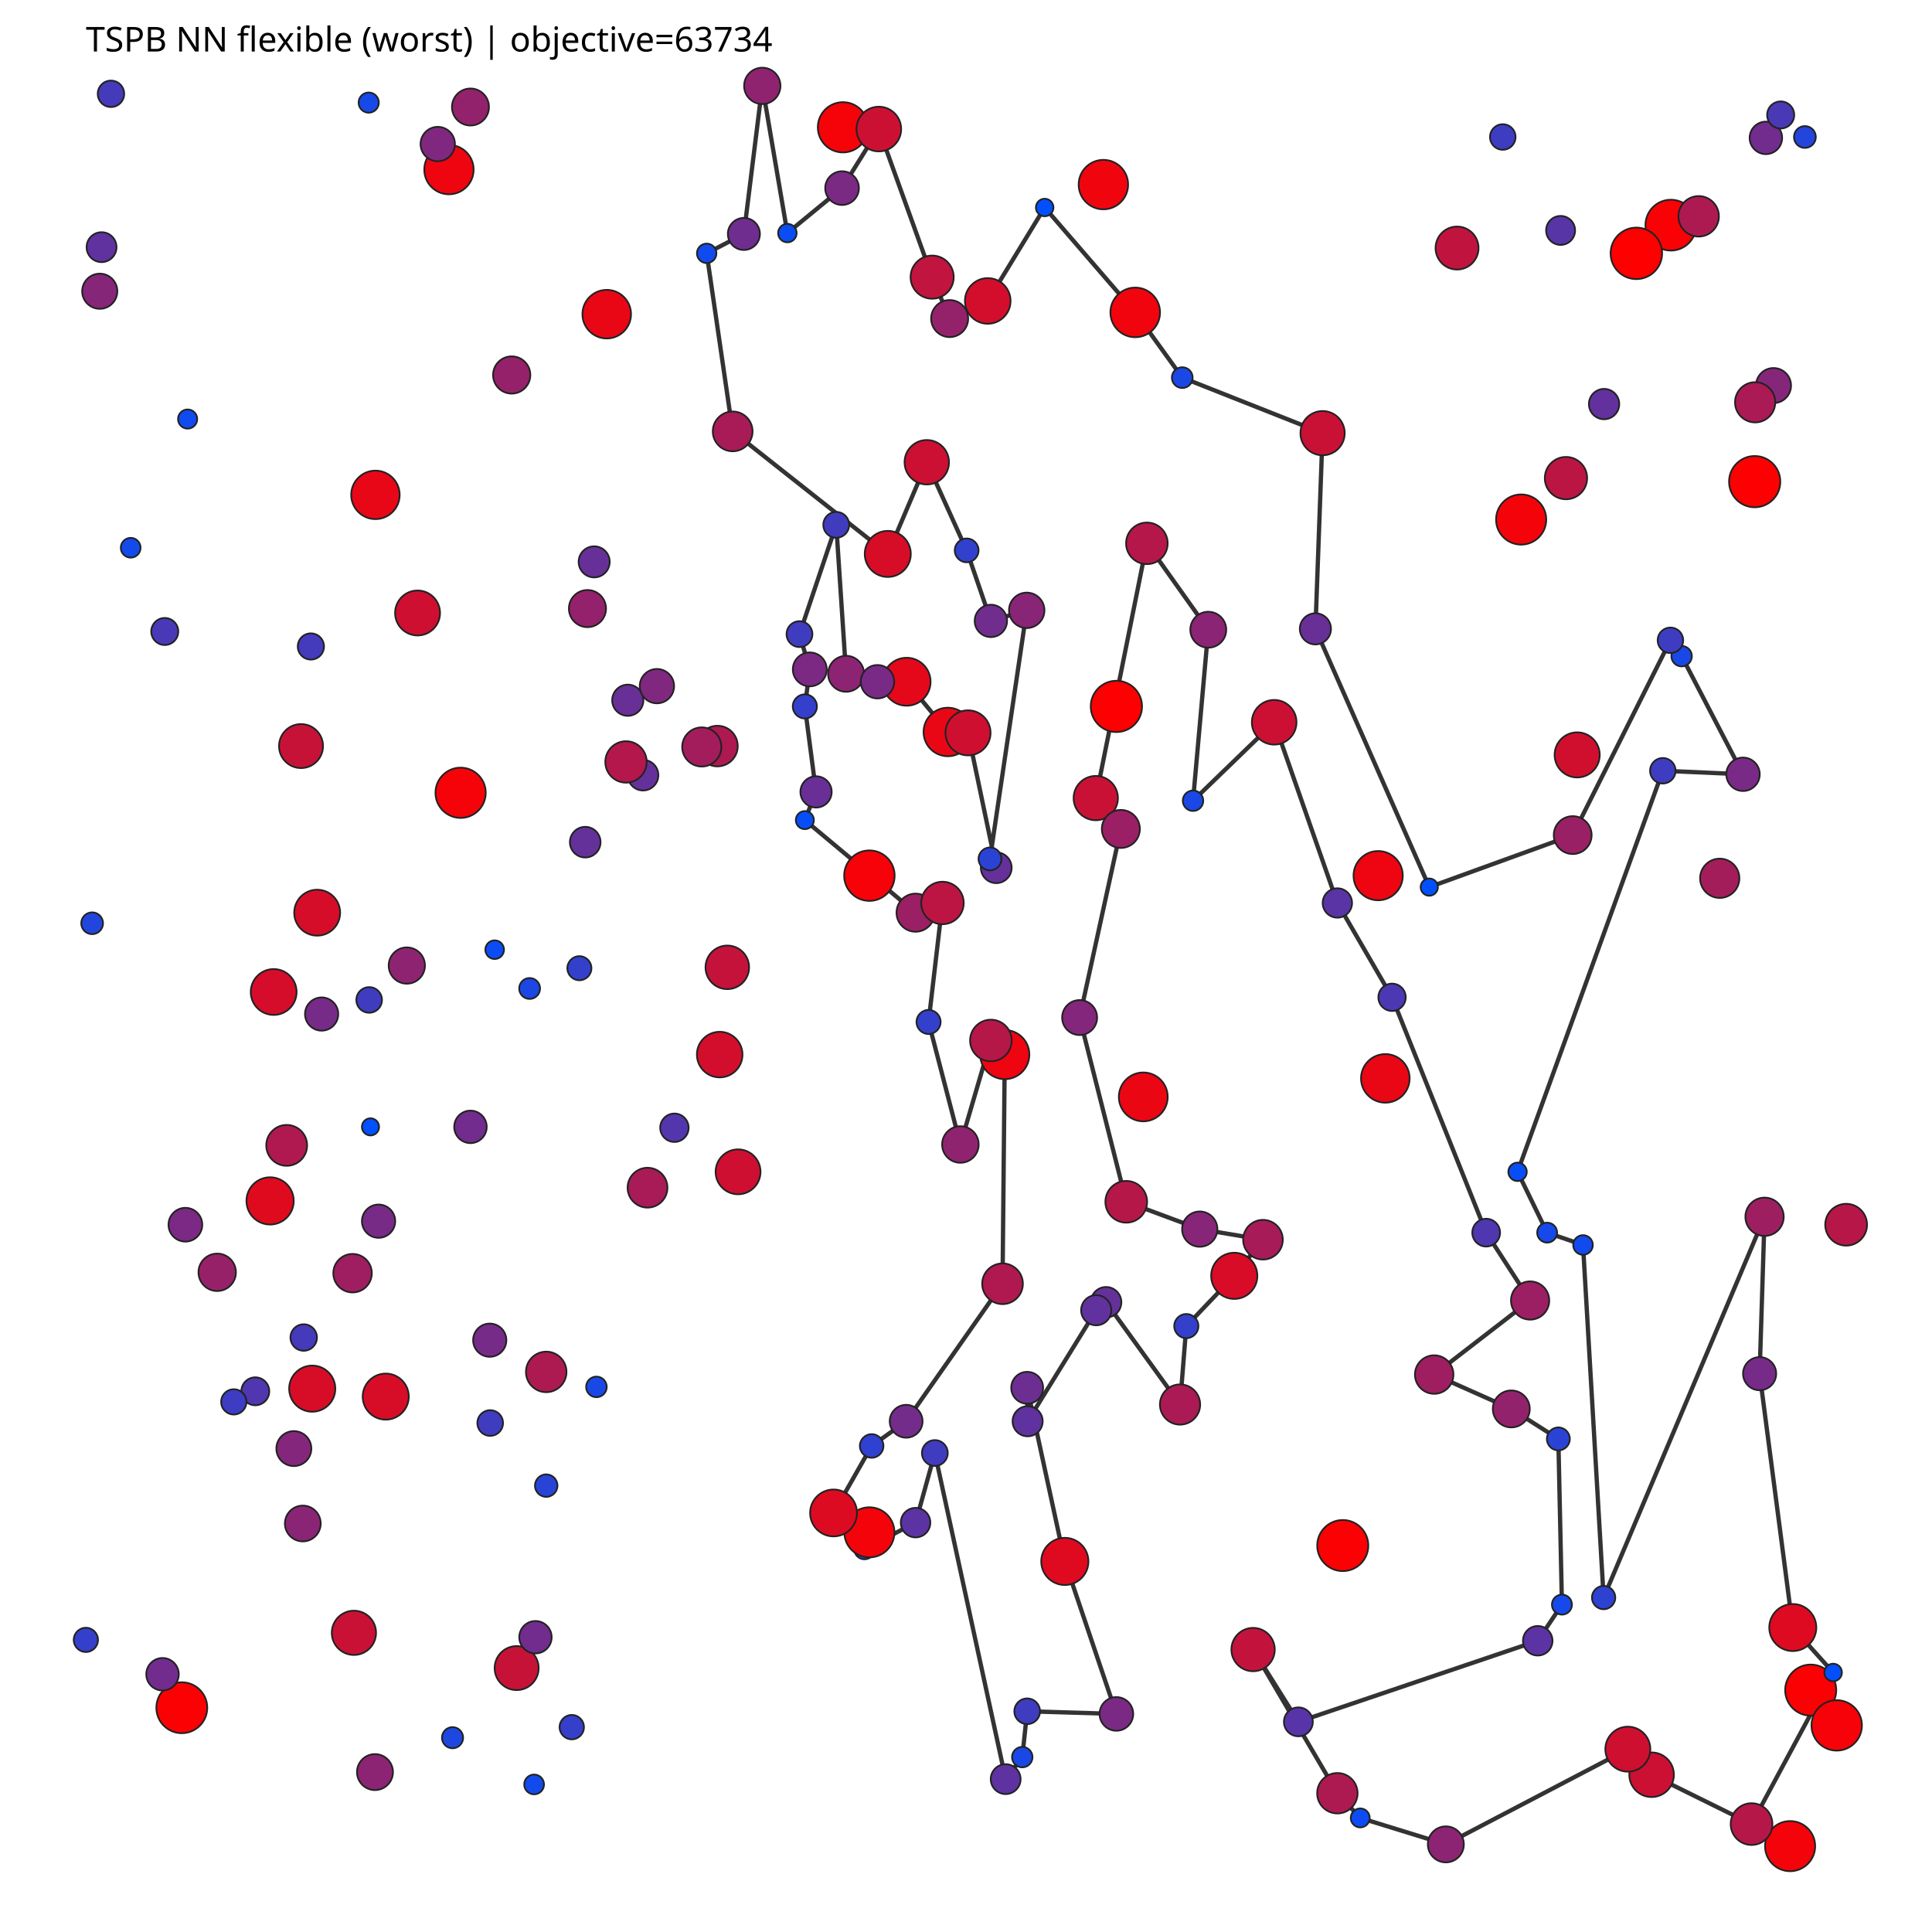
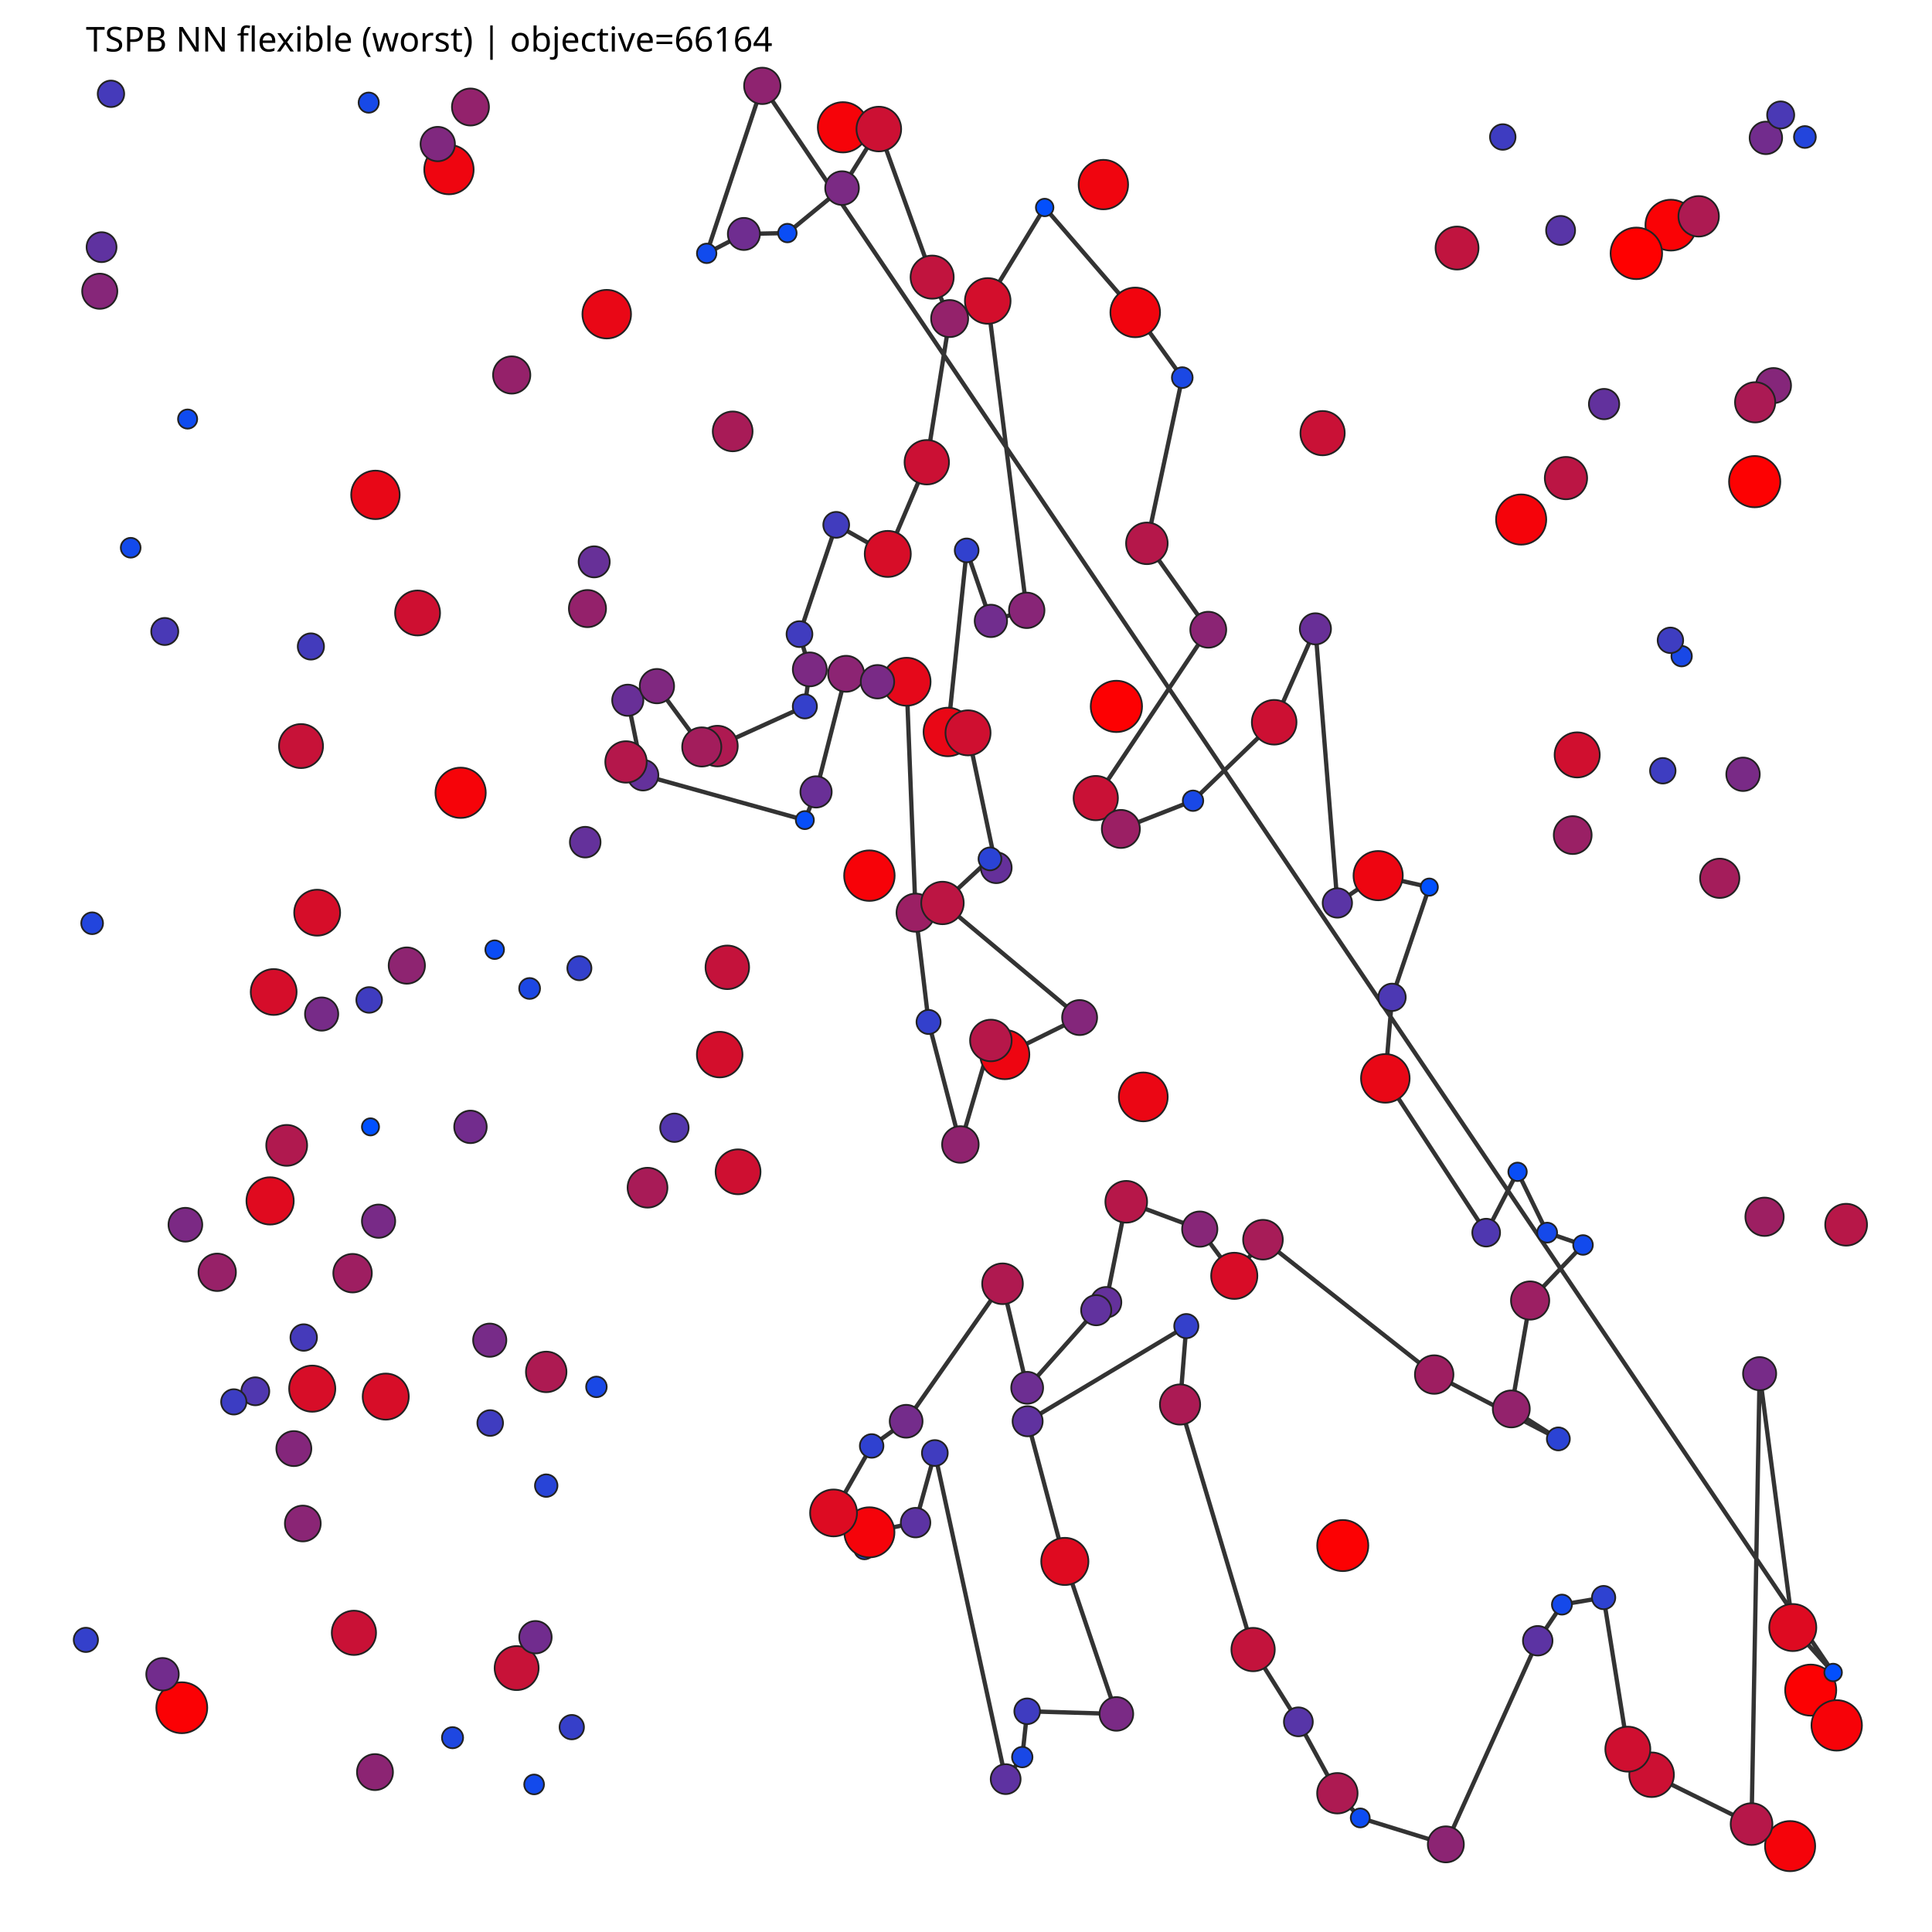
<svg xmlns="http://www.w3.org/2000/svg" width="900" height="900" viewBox="0 0 900 900">
  <rect width="100%" height="100%" fill="white" />
-   <text x="40" y="24" font-family="sans-serif" font-size="16">TSPB NN flexible (worst) | objective=63734</text>
-   <polyline fill="none" stroke="#333333" stroke-width="2" points="583.74,768.43 623.00,835.36 633.65,846.86 673.53,859.18 758.31,814.83 760.81,814.42 769.38,826.74 815.94,849.73 853.94,779.11 835.15,758.17 819.70,639.91 822.00,566.82 747.03,744.21 737.43,579.96 720.72,574.21 706.94,545.88 774.60,359.05 811.97,360.69 783.37,305.67 778.15,298.28 732.63,389.02 665.81,413.25 612.77,292.94 616.11,201.78 550.75,175.91 528.83,145.53 486.65,96.66 460.13,140.19 442.38,148.40 434.23,129.10 409.39,60.12 392.26,87.63 366.79,108.57 355.10,40.00 346.53,108.98 329.20,118.02 341.31,200.96 413.56,258.04 431.73,215.33 450.31,256.39 461.59,289.24 478.29,284.32 461.17,400.11 464.09,404.22 450.94,341.39 441.54,340.98 422.33,317.58 408.76,317.58 394.14,313.88 389.55,244.49 372.43,295.40 377.23,311.83 374.93,329.07 380.15,368.90 374.93,382.04 426.51,425.16 439.04,420.64 432.56,476.07 447.39,533.15 461.59,484.70 468.06,491.27 467.02,598.03 422.12,662.08 406.05,673.58 388.30,704.79 402.70,721.62 426.51,709.30 435.49,676.87 468.48,828.79 476.21,818.53 478.50,797.18 520.06,798.41 496.04,727.37 478.50,646.48 478.71,662.08 510.66,610.35 515.25,606.65 549.71,654.28 552.63,617.74 574.97,594.33 588.34,577.50 558.89,572.57 524.65,559.84 502.93,474.02 522.14,386.15 510.45,371.78 534.26,253.11 562.86,293.35 555.76,373.01 593.56,336.46 623.00,420.64 648.47,464.58 692.32,574.21 712.79,605.83 668.10,640.32 704.02,656.33 725.94,670.30 727.61,747.49 716.34,764.33 604.83,802.10 583.74,768.43 " />
+   <text x="40" y="24" font-family="sans-serif" font-size="16">TSPB NN flexible (worst) | objective=66164</text>
+   <polyline fill="none" stroke="#333333" stroke-width="2" points="853.94,779.11 835.15,758.17 819.70,639.91 815.94,849.73 769.38,826.74 760.81,814.42 758.31,814.83 747.03,744.21 727.61,747.49 716.34,764.33 673.53,859.18 633.65,846.86 623.00,835.36 604.83,802.10 583.74,768.43 549.71,654.28 552.63,617.74 478.71,662.08 496.04,727.37 520.06,798.41 478.50,797.18 476.21,818.53 468.48,828.79 435.49,676.87 426.51,709.30 405.00,713.82 402.70,721.62 388.30,704.79 406.05,673.58 422.12,662.08 467.02,598.03 478.50,646.48 510.66,610.35 515.25,606.65 524.65,559.84 558.89,572.57 574.97,594.33 588.34,577.50 668.10,640.32 725.94,670.30 704.02,656.33 712.79,605.83 737.43,579.96 720.72,574.21 706.94,545.88 692.32,574.21 645.34,502.35 648.47,464.58 665.81,413.25 642.00,407.91 623.00,420.64 612.77,292.94 593.56,336.46 555.76,373.01 522.14,386.15 510.45,371.78 562.86,293.35 534.26,253.11 550.75,175.91 528.83,145.53 486.65,96.66 460.13,140.19 478.29,284.32 461.59,289.24 450.31,256.39 441.54,340.98 450.94,341.39 464.09,404.22 461.17,400.11 439.04,420.64 502.93,474.02 468.06,491.27 461.59,484.70 447.39,533.15 432.56,476.07 426.51,425.16 422.33,317.58 408.76,317.58 394.14,313.88 380.15,368.90 374.93,382.04 299.55,361.10 292.45,326.20 306.02,319.63 326.91,347.96 334.21,347.55 374.93,329.07 377.23,311.83 372.43,295.40 389.55,244.49 413.56,258.04 431.73,215.33 442.38,148.40 434.23,129.10 409.39,60.12 392.26,87.63 366.79,108.57 346.53,108.98 329.20,118.02 355.10,40.00 853.94,779.11 " />
  <circle cx="520.06" cy="329.07" r="11.95" fill="rgb(253,0,2)" stroke="#222" stroke-width="0.8" />
  <circle cx="40.00" cy="763.92" r="5.65" fill="rgb(52,64,203)" stroke="#222" stroke-width="0.8" />
  <circle cx="760.81" cy="814.42" r="4.99" fill="rgb(31,70,224)" stroke="#222" stroke-width="0.8" />
  <circle cx="464.09" cy="404.22" r="7.18" fill="rgb(101,48,154)" stroke="#222" stroke-width="0.8" />
  <circle cx="335.26" cy="491.27" r="10.62" fill="rgb(211,14,44)" stroke="#222" stroke-width="0.8" />
  <circle cx="145.45" cy="646.89" r="10.75" fill="rgb(215,13,40)" stroke="#222" stroke-width="0.8" />
  <circle cx="141.48" cy="623.07" r="6.17" fill="rgb(69,58,186)" stroke="#222" stroke-width="0.8" />
  <circle cx="209.14" cy="79.01" r="11.50" fill="rgb(239,5,16)" stroke="#222" stroke-width="0.8" />
  <circle cx="394.14" cy="313.88" r="8.38" fill="rgb(140,36,115)" stroke="#222" stroke-width="0.8" />
  <circle cx="769.38" cy="826.74" r="10.39" fill="rgb(204,16,51)" stroke="#222" stroke-width="0.8" />
  <circle cx="774.60" cy="359.05" r="5.94" fill="rgb(62,61,193)" stroke="#222" stroke-width="0.8" />
  <circle cx="524.65" cy="559.84" r="9.72" fill="rgb(182,23,73)" stroke="#222" stroke-width="0.8" />
  <circle cx="708.61" cy="242.02" r="11.69" fill="rgb(245,3,10)" stroke="#222" stroke-width="0.8" />
  <circle cx="46.47" cy="135.67" r="8.19" fill="rgb(134,38,121)" stroke="#222" stroke-width="0.8" />
  <circle cx="747.03" cy="744.21" r="5.43" fill="rgb(46,66,209)" stroke="#222" stroke-width="0.8" />
  <circle cx="194.52" cy="285.55" r="10.47" fill="rgb(206,15,49)" stroke="#222" stroke-width="0.8" />
  <circle cx="392.68" cy="59.30" r="11.71" fill="rgb(246,3,9)" stroke="#222" stroke-width="0.8" />
  <circle cx="673.53" cy="859.18" r="8.39" fill="rgb(140,36,115)" stroke="#222" stroke-width="0.8" />
  <circle cx="729.49" cy="222.72" r="9.86" fill="rgb(187,21,68)" stroke="#222" stroke-width="0.8" />
  <circle cx="133.55" cy="533.56" r="9.52" fill="rgb(176,25,79)" stroke="#222" stroke-width="0.8" />
  <circle cx="727.61" cy="747.49" r="4.67" fill="rgb(21,73,234)" stroke="#222" stroke-width="0.8" />
  <circle cx="299.55" cy="361.10" r="7.14" fill="rgb(100,49,155)" stroke="#222" stroke-width="0.8" />
  <circle cx="468.06" cy="491.27" r="11.45" fill="rgb(238,5,17)" stroke="#222" stroke-width="0.8" />
  <circle cx="833.90" cy="860.00" r="11.68" fill="rgb(245,3,10)" stroke="#222" stroke-width="0.8" />
  <circle cx="515.25" cy="606.65" r="7.12" fill="rgb(100,49,155)" stroke="#222" stroke-width="0.8" />
  <circle cx="467.02" cy="598.03" r="9.48" fill="rgb(175,25,80)" stroke="#222" stroke-width="0.8" />
  <circle cx="189.51" cy="449.79" r="8.45" fill="rgb(142,36,113)" stroke="#222" stroke-width="0.8" />
  <circle cx="502.93" cy="474.02" r="8.15" fill="rgb(132,38,123)" stroke="#222" stroke-width="0.8" />
  <circle cx="60.88" cy="255.16" r="4.61" fill="rgb(19,74,236)" stroke="#222" stroke-width="0.8" />
  <circle cx="118.93" cy="648.12" r="6.51" fill="rgb(80,55,175)" stroke="#222" stroke-width="0.8" />
  <circle cx="292.45" cy="326.20" r="7.27" fill="rgb(104,47,151)" stroke="#222" stroke-width="0.8" />
  <circle cx="549.71" cy="654.28" r="9.37" fill="rgb(171,26,84)" stroke="#222" stroke-width="0.8" />
  <circle cx="460.13" cy="140.19" r="10.63" fill="rgb(211,14,44)" stroke="#222" stroke-width="0.8" />
  <circle cx="301.64" cy="553.27" r="9.28" fill="rgb(168,27,87)" stroke="#222" stroke-width="0.8" />
  <circle cx="510.66" cy="610.35" r="7.03" fill="rgb(97,50,158)" stroke="#222" stroke-width="0.8" />
  <circle cx="532.58" cy="510.98" r="11.38" fill="rgb(235,6,20)" stroke="#222" stroke-width="0.8" />
  <circle cx="141.06" cy="709.71" r="8.34" fill="rgb(138,37,117)" stroke="#222" stroke-width="0.8" />
  <circle cx="51.69" cy="43.70" r="6.16" fill="rgb(69,58,186)" stroke="#222" stroke-width="0.8" />
  <circle cx="272.62" cy="392.31" r="7.14" fill="rgb(100,49,155)" stroke="#222" stroke-width="0.8" />
  <circle cx="623.00" cy="835.36" r="9.42" fill="rgb(173,26,82)" stroke="#222" stroke-width="0.8" />
  <circle cx="277.84" cy="646.07" r="4.80" fill="rgb(25,72,230)" stroke="#222" stroke-width="0.8" />
  <circle cx="734.71" cy="351.66" r="10.51" fill="rgb(208,15,47)" stroke="#222" stroke-width="0.8" />
  <circle cx="219.16" cy="49.85" r="8.62" fill="rgb(147,34,108)" stroke="#222" stroke-width="0.8" />
  <circle cx="434.23" cy="129.10" r="10.05" fill="rgb(193,20,62)" stroke="#222" stroke-width="0.8" />
  <circle cx="514.00" cy="85.99" r="11.52" fill="rgb(240,5,15)" stroke="#222" stroke-width="0.8" />
  <circle cx="266.35" cy="804.57" r="5.68" fill="rgb(54,63,201)" stroke="#222" stroke-width="0.8" />
  <circle cx="461.59" cy="289.24" r="7.54" fill="rgb(113,45,142)" stroke="#222" stroke-width="0.8" />
  <circle cx="269.90" cy="451.03" r="5.61" fill="rgb(51,64,204)" stroke="#222" stroke-width="0.8" />
  <circle cx="392.26" cy="87.63" r="7.85" fill="rgb(123,42,132)" stroke="#222" stroke-width="0.8" />
  <circle cx="343.82" cy="545.88" r="10.46" fill="rgb(206,15,49)" stroke="#222" stroke-width="0.8" />
  <circle cx="238.37" cy="174.68" r="8.68" fill="rgb(149,33,106)" stroke="#222" stroke-width="0.8" />
  <circle cx="426.51" cy="709.30" r="6.88" fill="rgb(92,51,163)" stroke="#222" stroke-width="0.8" />
  <circle cx="712.79" cy="605.83" r="8.91" fill="rgb(156,31,99)" stroke="#222" stroke-width="0.8" />
  <circle cx="127.49" cy="462.11" r="10.68" fill="rgb(213,13,42)" stroke="#222" stroke-width="0.8" />
  <circle cx="665.81" cy="413.25" r="4.02" fill="rgb(1,80,254)" stroke="#222" stroke-width="0.8" />
  <circle cx="147.75" cy="425.16" r="10.70" fill="rgb(214,13,41)" stroke="#222" stroke-width="0.8" />
  <circle cx="822.00" cy="566.82" r="8.93" fill="rgb(157,31,98)" stroke="#222" stroke-width="0.8" />
  <circle cx="550.75" cy="175.91" r="4.84" fill="rgb(27,72,228)" stroke="#222" stroke-width="0.8" />
  <circle cx="355.10" cy="40.00" r="8.47" fill="rgb(143,35,112)" stroke="#222" stroke-width="0.8" />
  <circle cx="406.05" cy="673.58" r="5.49" fill="rgb(47,65,208)" stroke="#222" stroke-width="0.8" />
  <circle cx="254.45" cy="692.06" r="5.24" fill="rgb(40,68,215)" stroke="#222" stroke-width="0.8" />
  <circle cx="826.17" cy="179.61" r="8.17" fill="rgb(133,38,122)" stroke="#222" stroke-width="0.8" />
  <circle cx="174.68" cy="825.51" r="8.38" fill="rgb(140,36,115)" stroke="#222" stroke-width="0.8" />
  <circle cx="341.31" cy="200.96" r="9.27" fill="rgb(168,27,87)" stroke="#222" stroke-width="0.8" />
  <circle cx="314.17" cy="525.35" r="6.62" fill="rgb(83,54,172)" stroke="#222" stroke-width="0.8" />
  <circle cx="42.92" cy="430.09" r="5.08" fill="rgb(34,69,221)" stroke="#222" stroke-width="0.8" />
  <circle cx="558.89" cy="572.57" r="8.22" fill="rgb(135,38,120)" stroke="#222" stroke-width="0.8" />
  <circle cx="552.63" cy="617.74" r="5.63" fill="rgb(52,64,203)" stroke="#222" stroke-width="0.8" />
  <circle cx="835.15" cy="758.17" r="10.96" fill="rgb(222,10,33)" stroke="#222" stroke-width="0.8" />
  <circle cx="374.93" cy="382.04" r="4.21" fill="rgb(7,78,248)" stroke="#222" stroke-width="0.8" />
  <circle cx="726.99" cy="107.34" r="6.75" fill="rgb(88,53,167)" stroke="#222" stroke-width="0.8" />
  <circle cx="228.35" cy="662.90" r="5.98" fill="rgb(63,60,192)" stroke="#222" stroke-width="0.8" />
  <circle cx="450.31" cy="256.39" r="5.54" fill="rgb(49,65,206)" stroke="#222" stroke-width="0.8" />
  <circle cx="422.12" cy="662.08" r="7.65" fill="rgb(116,44,139)" stroke="#222" stroke-width="0.8" />
  <circle cx="716.34" cy="764.33" r="6.88" fill="rgb(92,51,163)" stroke="#222" stroke-width="0.8" />
  <circle cx="510.45" cy="371.78" r="10.32" fill="rgb(201,17,54)" stroke="#222" stroke-width="0.8" />
  <circle cx="555.76" cy="373.01" r="4.77" fill="rgb(25,72,230)" stroke="#222" stroke-width="0.8" />
  <circle cx="616.11" cy="201.78" r="10.31" fill="rgb(201,17,54)" stroke="#222" stroke-width="0.8" />
  <circle cx="732.63" cy="389.02" r="8.82" fill="rgb(154,32,101)" stroke="#222" stroke-width="0.8" />
  <circle cx="534.26" cy="253.11" r="9.69" fill="rgb(181,23,74)" stroke="#222" stroke-width="0.8" />
  <circle cx="692.32" cy="574.21" r="6.47" fill="rgb(79,55,176)" stroke="#222" stroke-width="0.8" />
  <circle cx="822.62" cy="64.23" r="7.57" fill="rgb(114,44,141)" stroke="#222" stroke-width="0.8" />
  <circle cx="468.48" cy="828.79" r="6.96" fill="rgb(94,50,161)" stroke="#222" stroke-width="0.8" />
  <circle cx="528.83" cy="145.53" r="11.56" fill="rgb(241,4,14)" stroke="#222" stroke-width="0.8" />
  <circle cx="588.34" cy="577.50" r="9.24" fill="rgb(167,28,88)" stroke="#222" stroke-width="0.8" />
  <circle cx="402.70" cy="721.62" r="4.77" fill="rgb(25,72,230)" stroke="#222" stroke-width="0.8" />
  <circle cx="478.29" cy="284.32" r="8.26" fill="rgb(136,37,119)" stroke="#222" stroke-width="0.8" />
  <circle cx="476.21" cy="818.53" r="4.77" fill="rgb(25,72,230)" stroke="#222" stroke-width="0.8" />
  <circle cx="520.06" cy="798.41" r="7.84" fill="rgb(122,42,133)" stroke="#222" stroke-width="0.8" />
  <circle cx="486.65" cy="96.66" r="4.09" fill="rgb(3,79,252)" stroke="#222" stroke-width="0.8" />
  <circle cx="737.43" cy="579.96" r="4.58" fill="rgb(18,74,237)" stroke="#222" stroke-width="0.8" />
  <circle cx="164.87" cy="760.63" r="10.31" fill="rgb(201,17,54)" stroke="#222" stroke-width="0.8" />
  <circle cx="413.56" cy="258.04" r="10.73" fill="rgb(215,13,40)" stroke="#222" stroke-width="0.8" />
  <circle cx="815.94" cy="849.73" r="9.72" fill="rgb(182,23,73)" stroke="#222" stroke-width="0.8" />
  <circle cx="829.51" cy="53.55" r="6.31" fill="rgb(74,57,181)" stroke="#222" stroke-width="0.8" />
  <circle cx="422.33" cy="317.58" r="11.17" fill="rgb(229,8,26)" stroke="#222" stroke-width="0.8" />
  <circle cx="366.79" cy="108.57" r="4.32" fill="rgb(10,77,245)" stroke="#222" stroke-width="0.8" />
  <circle cx="219.16" cy="524.94" r="7.57" fill="rgb(114,44,141)" stroke="#222" stroke-width="0.8" />
  <circle cx="447.39" cy="533.15" r="8.52" fill="rgb(144,35,111)" stroke="#222" stroke-width="0.8" />
  <circle cx="604.83" cy="802.10" r="6.73" fill="rgb(87,53,168)" stroke="#222" stroke-width="0.8" />
  <circle cx="843.50" cy="787.32" r="11.90" fill="rgb(252,1,3)" stroke="#222" stroke-width="0.8" />
  <circle cx="405.00" cy="713.82" r="11.67" fill="rgb(245,3,10)" stroke="#222" stroke-width="0.8" />
  <circle cx="125.82" cy="559.43" r="11.01" fill="rgb(224,10,31)" stroke="#222" stroke-width="0.8" />
  <circle cx="101.18" cy="592.69" r="8.72" fill="rgb(151,33,104)" stroke="#222" stroke-width="0.8" />
  <circle cx="612.77" cy="292.94" r="7.26" fill="rgb(104,47,151)" stroke="#222" stroke-width="0.8" />
  <circle cx="840.79" cy="63.82" r="5.09" fill="rgb(35,69,220)" stroke="#222" stroke-width="0.8" />
  <circle cx="645.34" cy="502.35" r="11.32" fill="rgb(233,7,22)" stroke="#222" stroke-width="0.8" />
  <circle cx="388.30" cy="704.79" r="10.92" fill="rgb(221,11,34)" stroke="#222" stroke-width="0.8" />
  <circle cx="84.69" cy="795.53" r="11.86" fill="rgb(251,1,4)" stroke="#222" stroke-width="0.8" />
  <circle cx="441.54" cy="340.98" r="11.31" fill="rgb(233,7,22)" stroke="#222" stroke-width="0.8" />
  <circle cx="853.94" cy="779.11" r="4.10" fill="rgb(3,79,252)" stroke="#222" stroke-width="0.8" />
  <circle cx="461.59" cy="484.70" r="9.69" fill="rgb(182,23,73)" stroke="#222" stroke-width="0.8" />
  <circle cx="855.61" cy="803.75" r="11.75" fill="rgb(247,2,8)" stroke="#222" stroke-width="0.8" />
  <circle cx="179.69" cy="650.59" r="10.73" fill="rgb(215,13,40)" stroke="#222" stroke-width="0.8" />
  <circle cx="783.37" cy="305.67" r="4.77" fill="rgb(25,72,230)" stroke="#222" stroke-width="0.8" />
  <circle cx="176.35" cy="568.87" r="7.75" fill="rgb(120,42,135)" stroke="#222" stroke-width="0.8" />
  <circle cx="171.76" cy="47.80" r="4.71" fill="rgb(23,73,232)" stroke="#222" stroke-width="0.8" />
  <circle cx="408.76" cy="317.58" r="7.79" fill="rgb(121,42,134)" stroke="#222" stroke-width="0.8" />
  <circle cx="819.70" cy="639.91" r="7.72" fill="rgb(119,43,136)" stroke="#222" stroke-width="0.8" />
  <circle cx="574.97" cy="594.33" r="10.76" fill="rgb(216,12,39)" stroke="#222" stroke-width="0.8" />
  <circle cx="389.55" cy="244.49" r="6.02" fill="rgb(65,60,190)" stroke="#222" stroke-width="0.8" />
  <circle cx="329.20" cy="118.02" r="4.54" fill="rgb(17,75,238)" stroke="#222" stroke-width="0.8" />
  <circle cx="426.51" cy="425.16" r="8.88" fill="rgb(155,31,100)" stroke="#222" stroke-width="0.8" />
  <circle cx="174.89" cy="230.53" r="11.29" fill="rgb(232,7,23)" stroke="#222" stroke-width="0.8" />
  <circle cx="338.81" cy="450.62" r="10.15" fill="rgb(196,18,59)" stroke="#222" stroke-width="0.8" />
  <circle cx="171.97" cy="465.81" r="5.97" fill="rgb(63,60,192)" stroke="#222" stroke-width="0.8" />
  <circle cx="496.04" cy="727.37" r="10.99" fill="rgb(223,10,32)" stroke="#222" stroke-width="0.8" />
  <circle cx="706.94" cy="545.88" r="4.30" fill="rgb(9,77,246)" stroke="#222" stroke-width="0.8" />
  <circle cx="405.00" cy="407.91" r="11.76" fill="rgb(247,2,8)" stroke="#222" stroke-width="0.8" />
  <circle cx="720.72" cy="574.21" r="4.65" fill="rgb(21,73,234)" stroke="#222" stroke-width="0.8" />
  <circle cx="276.79" cy="261.73" r="7.24" fill="rgb(103,48,152)" stroke="#222" stroke-width="0.8" />
  <circle cx="860.00" cy="570.52" r="9.74" fill="rgb(183,23,72)" stroke="#222" stroke-width="0.8" />
  <circle cx="108.91" cy="653.05" r="5.89" fill="rgb(60,61,195)" stroke="#222" stroke-width="0.8" />
  <circle cx="372.43" cy="295.40" r="6.02" fill="rgb(64,60,191)" stroke="#222" stroke-width="0.8" />
  <circle cx="248.81" cy="831.26" r="4.61" fill="rgb(19,74,236)" stroke="#222" stroke-width="0.8" />
  <circle cx="522.14" cy="386.15" r="8.86" fill="rgb(155,31,100)" stroke="#222" stroke-width="0.8" />
  <circle cx="377.23" cy="311.83" r="7.90" fill="rgb(124,41,131)" stroke="#222" stroke-width="0.8" />
  <circle cx="450.94" cy="341.39" r="10.50" fill="rgb(207,15,48)" stroke="#222" stroke-width="0.8" />
  <circle cx="140.23" cy="347.55" r="10.25" fill="rgb(199,18,56)" stroke="#222" stroke-width="0.8" />
  <circle cx="817.61" cy="187.41" r="9.37" fill="rgb(171,26,84)" stroke="#222" stroke-width="0.8" />
  <circle cx="246.72" cy="460.47" r="4.87" fill="rgb(28,71,227)" stroke="#222" stroke-width="0.8" />
  <circle cx="254.45" cy="639.09" r="9.44" fill="rgb(173,26,82)" stroke="#222" stroke-width="0.8" />
  <circle cx="240.67" cy="777.06" r="10.25" fill="rgb(199,18,56)" stroke="#222" stroke-width="0.8" />
  <circle cx="801.12" cy="409.14" r="9.15" fill="rgb(164,29,91)" stroke="#222" stroke-width="0.8" />
  <circle cx="593.56" cy="336.46" r="10.40" fill="rgb(204,16,51)" stroke="#222" stroke-width="0.8" />
  <circle cx="76.75" cy="294.17" r="6.30" fill="rgb(73,57,182)" stroke="#222" stroke-width="0.8" />
  <circle cx="47.31" cy="115.14" r="6.97" fill="rgb(95,50,160)" stroke="#222" stroke-width="0.8" />
  <circle cx="203.92" cy="67.10" r="8.01" fill="rgb(128,40,127)" stroke="#222" stroke-width="0.8" />
  <circle cx="811.97" cy="360.69" r="7.79" fill="rgb(121,42,134)" stroke="#222" stroke-width="0.8" />
  <circle cx="87.40" cy="195.21" r="4.47" fill="rgb(15,75,240)" stroke="#222" stroke-width="0.8" />
  <circle cx="668.10" cy="640.32" r="8.97" fill="rgb(158,30,97)" stroke="#222" stroke-width="0.8" />
  <circle cx="432.56" cy="476.07" r="5.61" fill="rgb(51,64,204)" stroke="#222" stroke-width="0.8" />
  <circle cx="478.50" cy="646.48" r="7.43" fill="rgb(109,46,146)" stroke="#222" stroke-width="0.8" />
  <circle cx="725.94" cy="670.30" r="5.35" fill="rgb(43,67,212)" stroke="#222" stroke-width="0.8" />
  <circle cx="230.44" cy="442.40" r="4.35" fill="rgb(11,76,244)" stroke="#222" stroke-width="0.8" />
  <circle cx="228.14" cy="624.31" r="7.74" fill="rgb(119,43,136)" stroke="#222" stroke-width="0.8" />
  <circle cx="442.38" cy="148.40" r="8.63" fill="rgb(148,34,107)" stroke="#222" stroke-width="0.8" />
  <circle cx="249.44" cy="762.68" r="7.55" fill="rgb(113,44,142)" stroke="#222" stroke-width="0.8" />
  <circle cx="144.82" cy="301.15" r="6.11" fill="rgb(67,59,188)" stroke="#222" stroke-width="0.8" />
  <circle cx="642.00" cy="407.91" r="11.47" fill="rgb(238,5,17)" stroke="#222" stroke-width="0.8" />
  <circle cx="380.15" cy="368.90" r="7.29" fill="rgb(105,47,150)" stroke="#222" stroke-width="0.8" />
  <circle cx="214.57" cy="369.31" r="11.71" fill="rgb(246,3,9)" stroke="#222" stroke-width="0.8" />
  <circle cx="623.00" cy="420.64" r="6.84" fill="rgb(90,52,165)" stroke="#222" stroke-width="0.8" />
  <circle cx="583.74" cy="768.43" r="10.10" fill="rgb(195,19,60)" stroke="#222" stroke-width="0.8" />
  <circle cx="409.39" cy="60.12" r="10.41" fill="rgb(204,16,51)" stroke="#222" stroke-width="0.8" />
  <circle cx="778.35" cy="104.88" r="11.84" fill="rgb(250,2,5)" stroke="#222" stroke-width="0.8" />
  <circle cx="431.73" cy="215.33" r="10.35" fill="rgb(203,16,52)" stroke="#222" stroke-width="0.8" />
  <circle cx="435.49" cy="676.87" r="6.01" fill="rgb(64,60,191)" stroke="#222" stroke-width="0.8" />
  <circle cx="334.21" cy="347.55" r="9.46" fill="rgb(174,25,81)" stroke="#222" stroke-width="0.8" />
  <circle cx="791.30" cy="100.77" r="9.43" fill="rgb(173,26,82)" stroke="#222" stroke-width="0.8" />
  <circle cx="172.59" cy="524.94" r="4.00" fill="rgb(0,80,255)" stroke="#222" stroke-width="0.8" />
  <circle cx="633.65" cy="846.86" r="4.42" fill="rgb(13,76,242)" stroke="#222" stroke-width="0.8" />
  <circle cx="374.93" cy="329.07" r="5.62" fill="rgb(52,64,203)" stroke="#222" stroke-width="0.8" />
  <circle cx="439.04" cy="420.64" r="9.90" fill="rgb(188,21,67)" stroke="#222" stroke-width="0.8" />
  <circle cx="75.71" cy="779.93" r="7.57" fill="rgb(114,44,141)" stroke="#222" stroke-width="0.8" />
  <circle cx="210.81" cy="809.49" r="4.93" fill="rgb(30,71,225)" stroke="#222" stroke-width="0.8" />
  <circle cx="291.62" cy="354.94" r="9.65" fill="rgb(180,23,75)" stroke="#222" stroke-width="0.8" />
  <circle cx="149.83" cy="472.38" r="7.74" fill="rgb(119,43,136)" stroke="#222" stroke-width="0.8" />
  <circle cx="86.36" cy="570.52" r="7.87" fill="rgb(123,41,132)" stroke="#222" stroke-width="0.8" />
  <circle cx="478.50" cy="797.18" r="5.98" fill="rgb(63,60,192)" stroke="#222" stroke-width="0.8" />
  <circle cx="164.24" cy="593.10" r="8.97" fill="rgb(158,30,97)" stroke="#222" stroke-width="0.8" />
  <circle cx="478.71" cy="662.08" r="7.01" fill="rgb(96,50,159)" stroke="#222" stroke-width="0.8" />
  <circle cx="704.02" cy="656.33" r="8.61" fill="rgb(147,34,108)" stroke="#222" stroke-width="0.8" />
  <circle cx="306.02" cy="319.63" r="8.00" fill="rgb(128,40,128)" stroke="#222" stroke-width="0.8" />
  <circle cx="461.17" cy="400.11" r="5.33" fill="rgb(42,67,213)" stroke="#222" stroke-width="0.8" />
  <circle cx="562.86" cy="293.35" r="8.37" fill="rgb(139,36,116)" stroke="#222" stroke-width="0.8" />
  <circle cx="625.51" cy="719.98" r="11.90" fill="rgb(252,1,3)" stroke="#222" stroke-width="0.8" />
  <circle cx="747.24" cy="188.23" r="7.07" fill="rgb(98,49,157)" stroke="#222" stroke-width="0.8" />
  <circle cx="758.31" cy="814.83" r="10.48" fill="rgb(207,15,48)" stroke="#222" stroke-width="0.8" />
  <circle cx="326.91" cy="347.96" r="9.12" fill="rgb(163,29,92)" stroke="#222" stroke-width="0.8" />
  <circle cx="700.05" cy="63.82" r="5.95" fill="rgb(62,60,193)" stroke="#222" stroke-width="0.8" />
  <circle cx="273.66" cy="283.50" r="8.65" fill="rgb(148,33,107)" stroke="#222" stroke-width="0.8" />
  <circle cx="648.47" cy="464.58" r="6.37" fill="rgb(76,56,179)" stroke="#222" stroke-width="0.8" />
  <circle cx="817.40" cy="224.37" r="11.94" fill="rgb(253,1,2)" stroke="#222" stroke-width="0.8" />
  <circle cx="678.75" cy="115.55" r="10.01" fill="rgb(192,20,63)" stroke="#222" stroke-width="0.8" />
  <circle cx="282.64" cy="146.35" r="11.32" fill="rgb(233,7,22)" stroke="#222" stroke-width="0.8" />
  <circle cx="778.15" cy="298.28" r="5.94" fill="rgb(62,61,193)" stroke="#222" stroke-width="0.8" />
  <circle cx="136.89" cy="674.81" r="8.15" fill="rgb(132,38,123)" stroke="#222" stroke-width="0.8" />
  <circle cx="346.53" cy="108.98" r="7.47" fill="rgb(111,45,144)" stroke="#222" stroke-width="0.8" />
  <circle cx="762.28" cy="118.02" r="12.00" fill="rgb(255,0,0)" stroke="#222" stroke-width="0.8" />
</svg>
